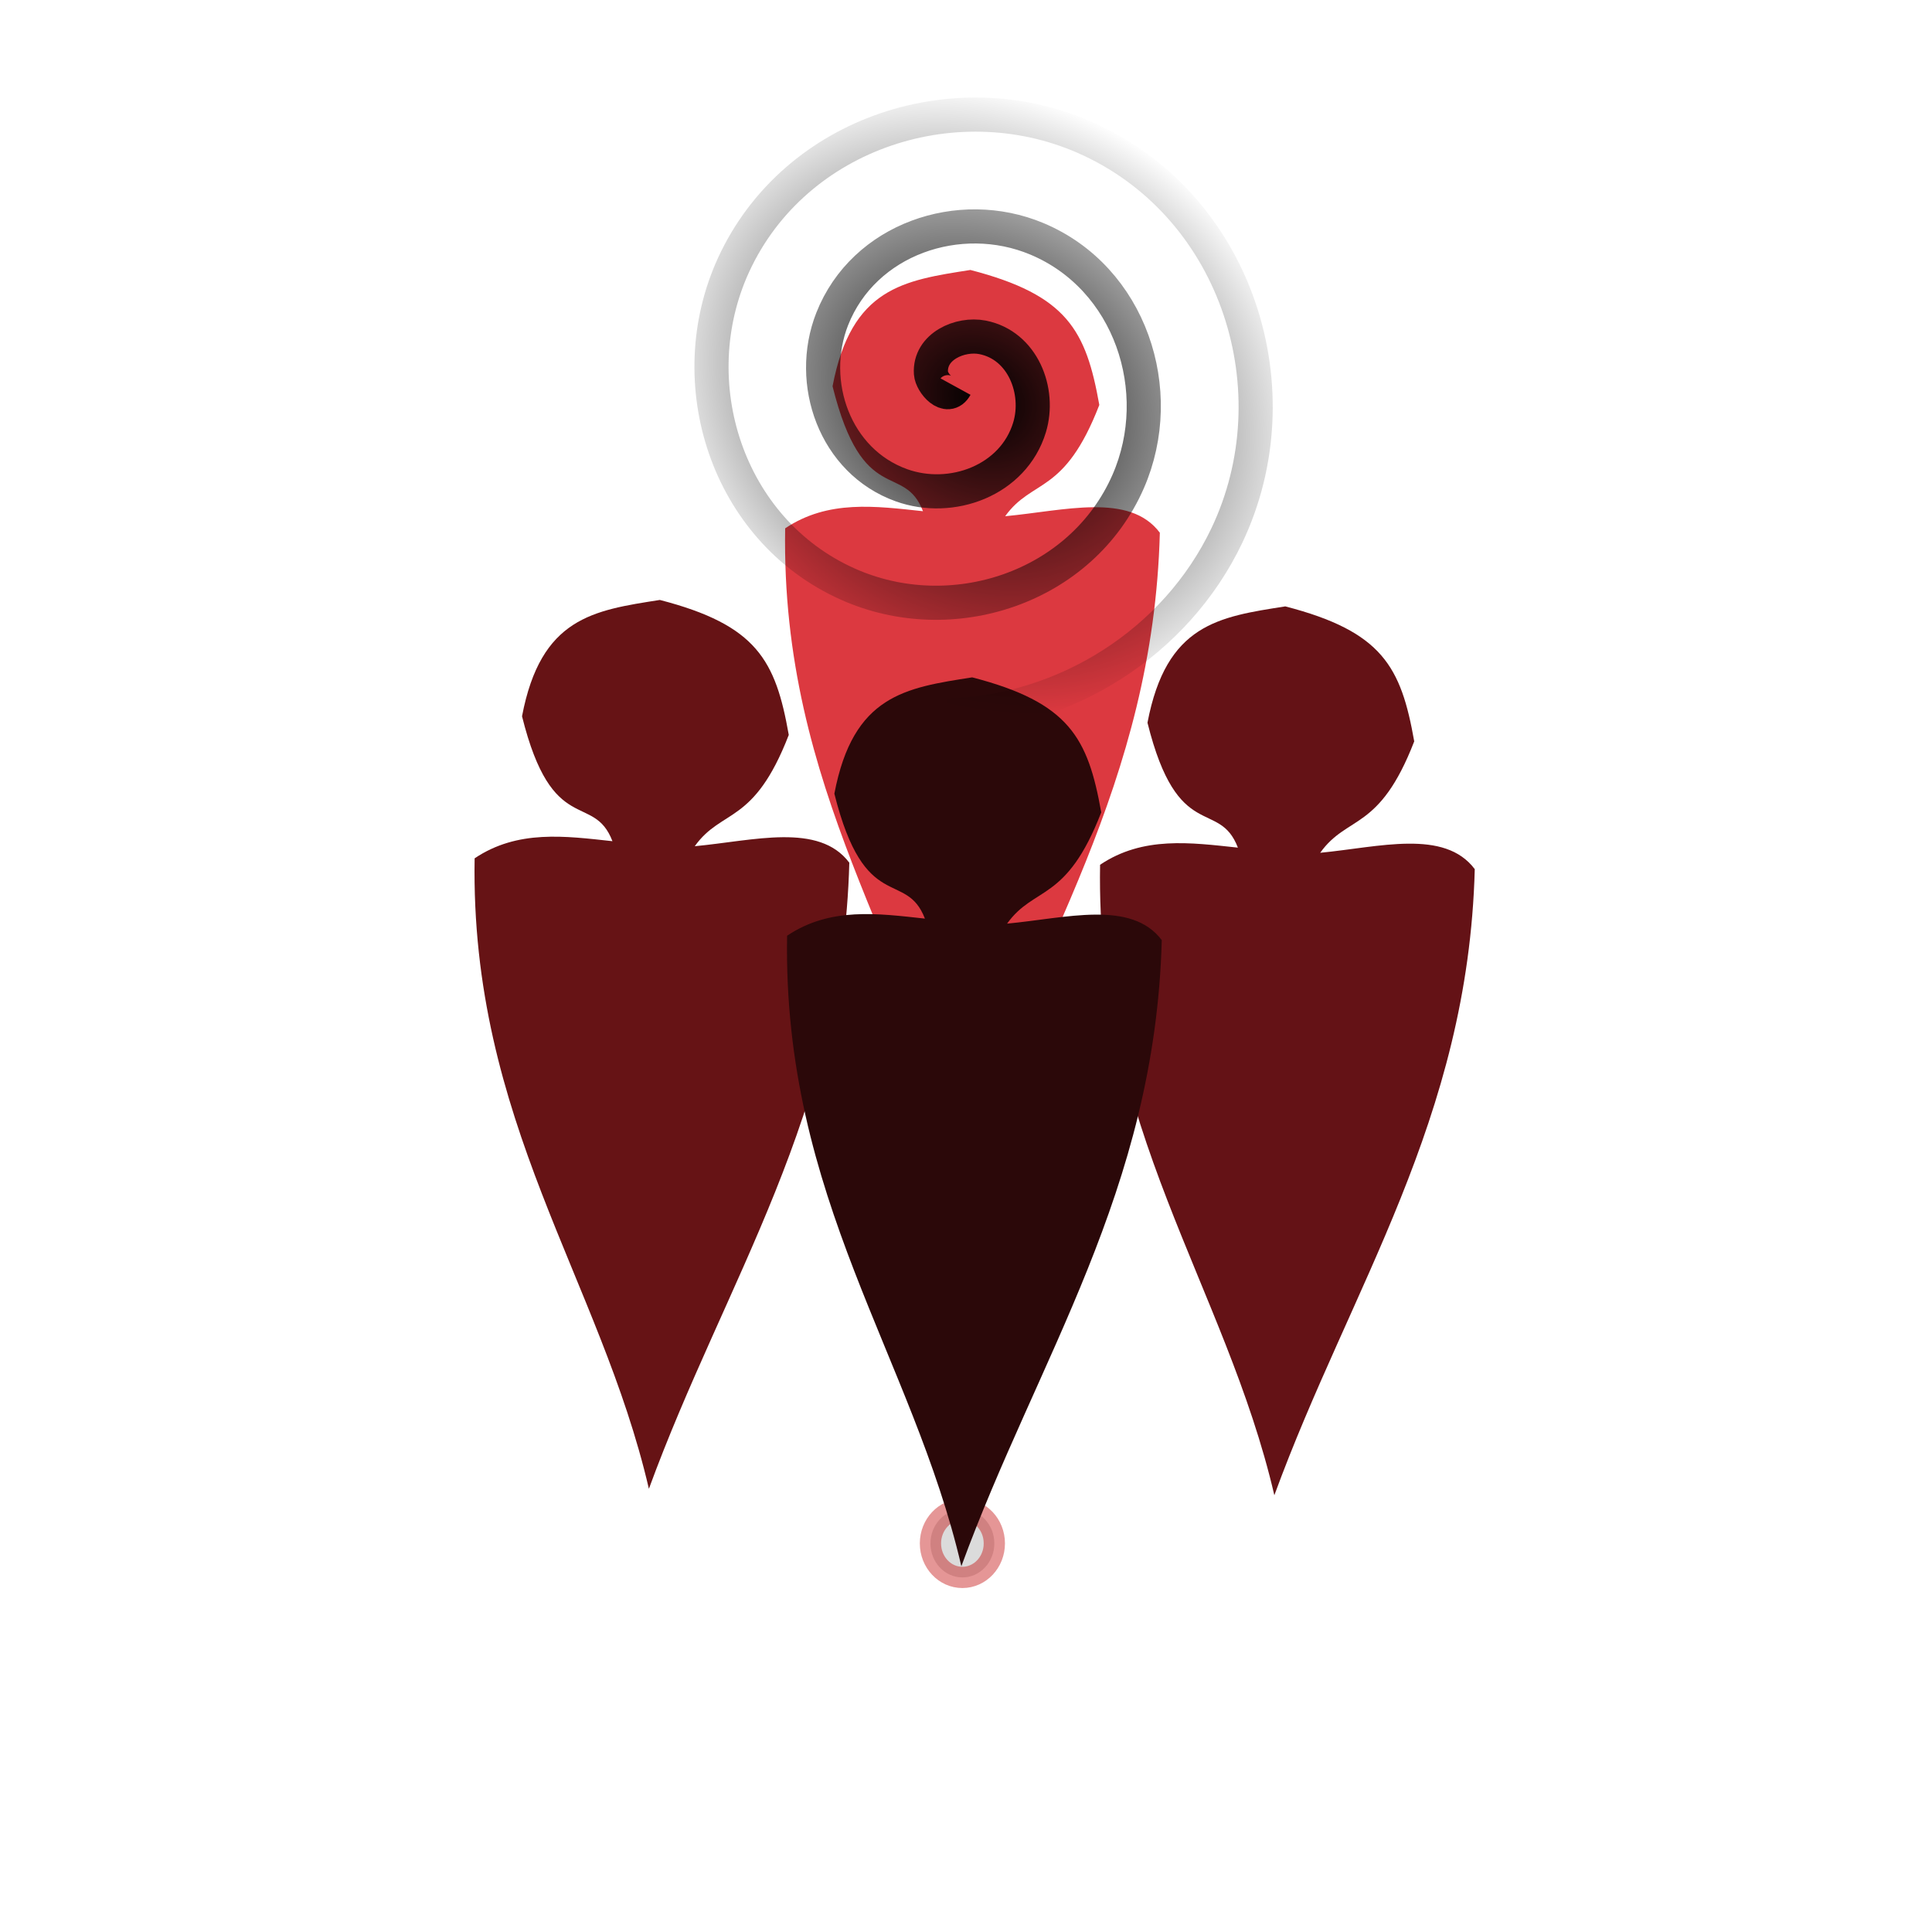
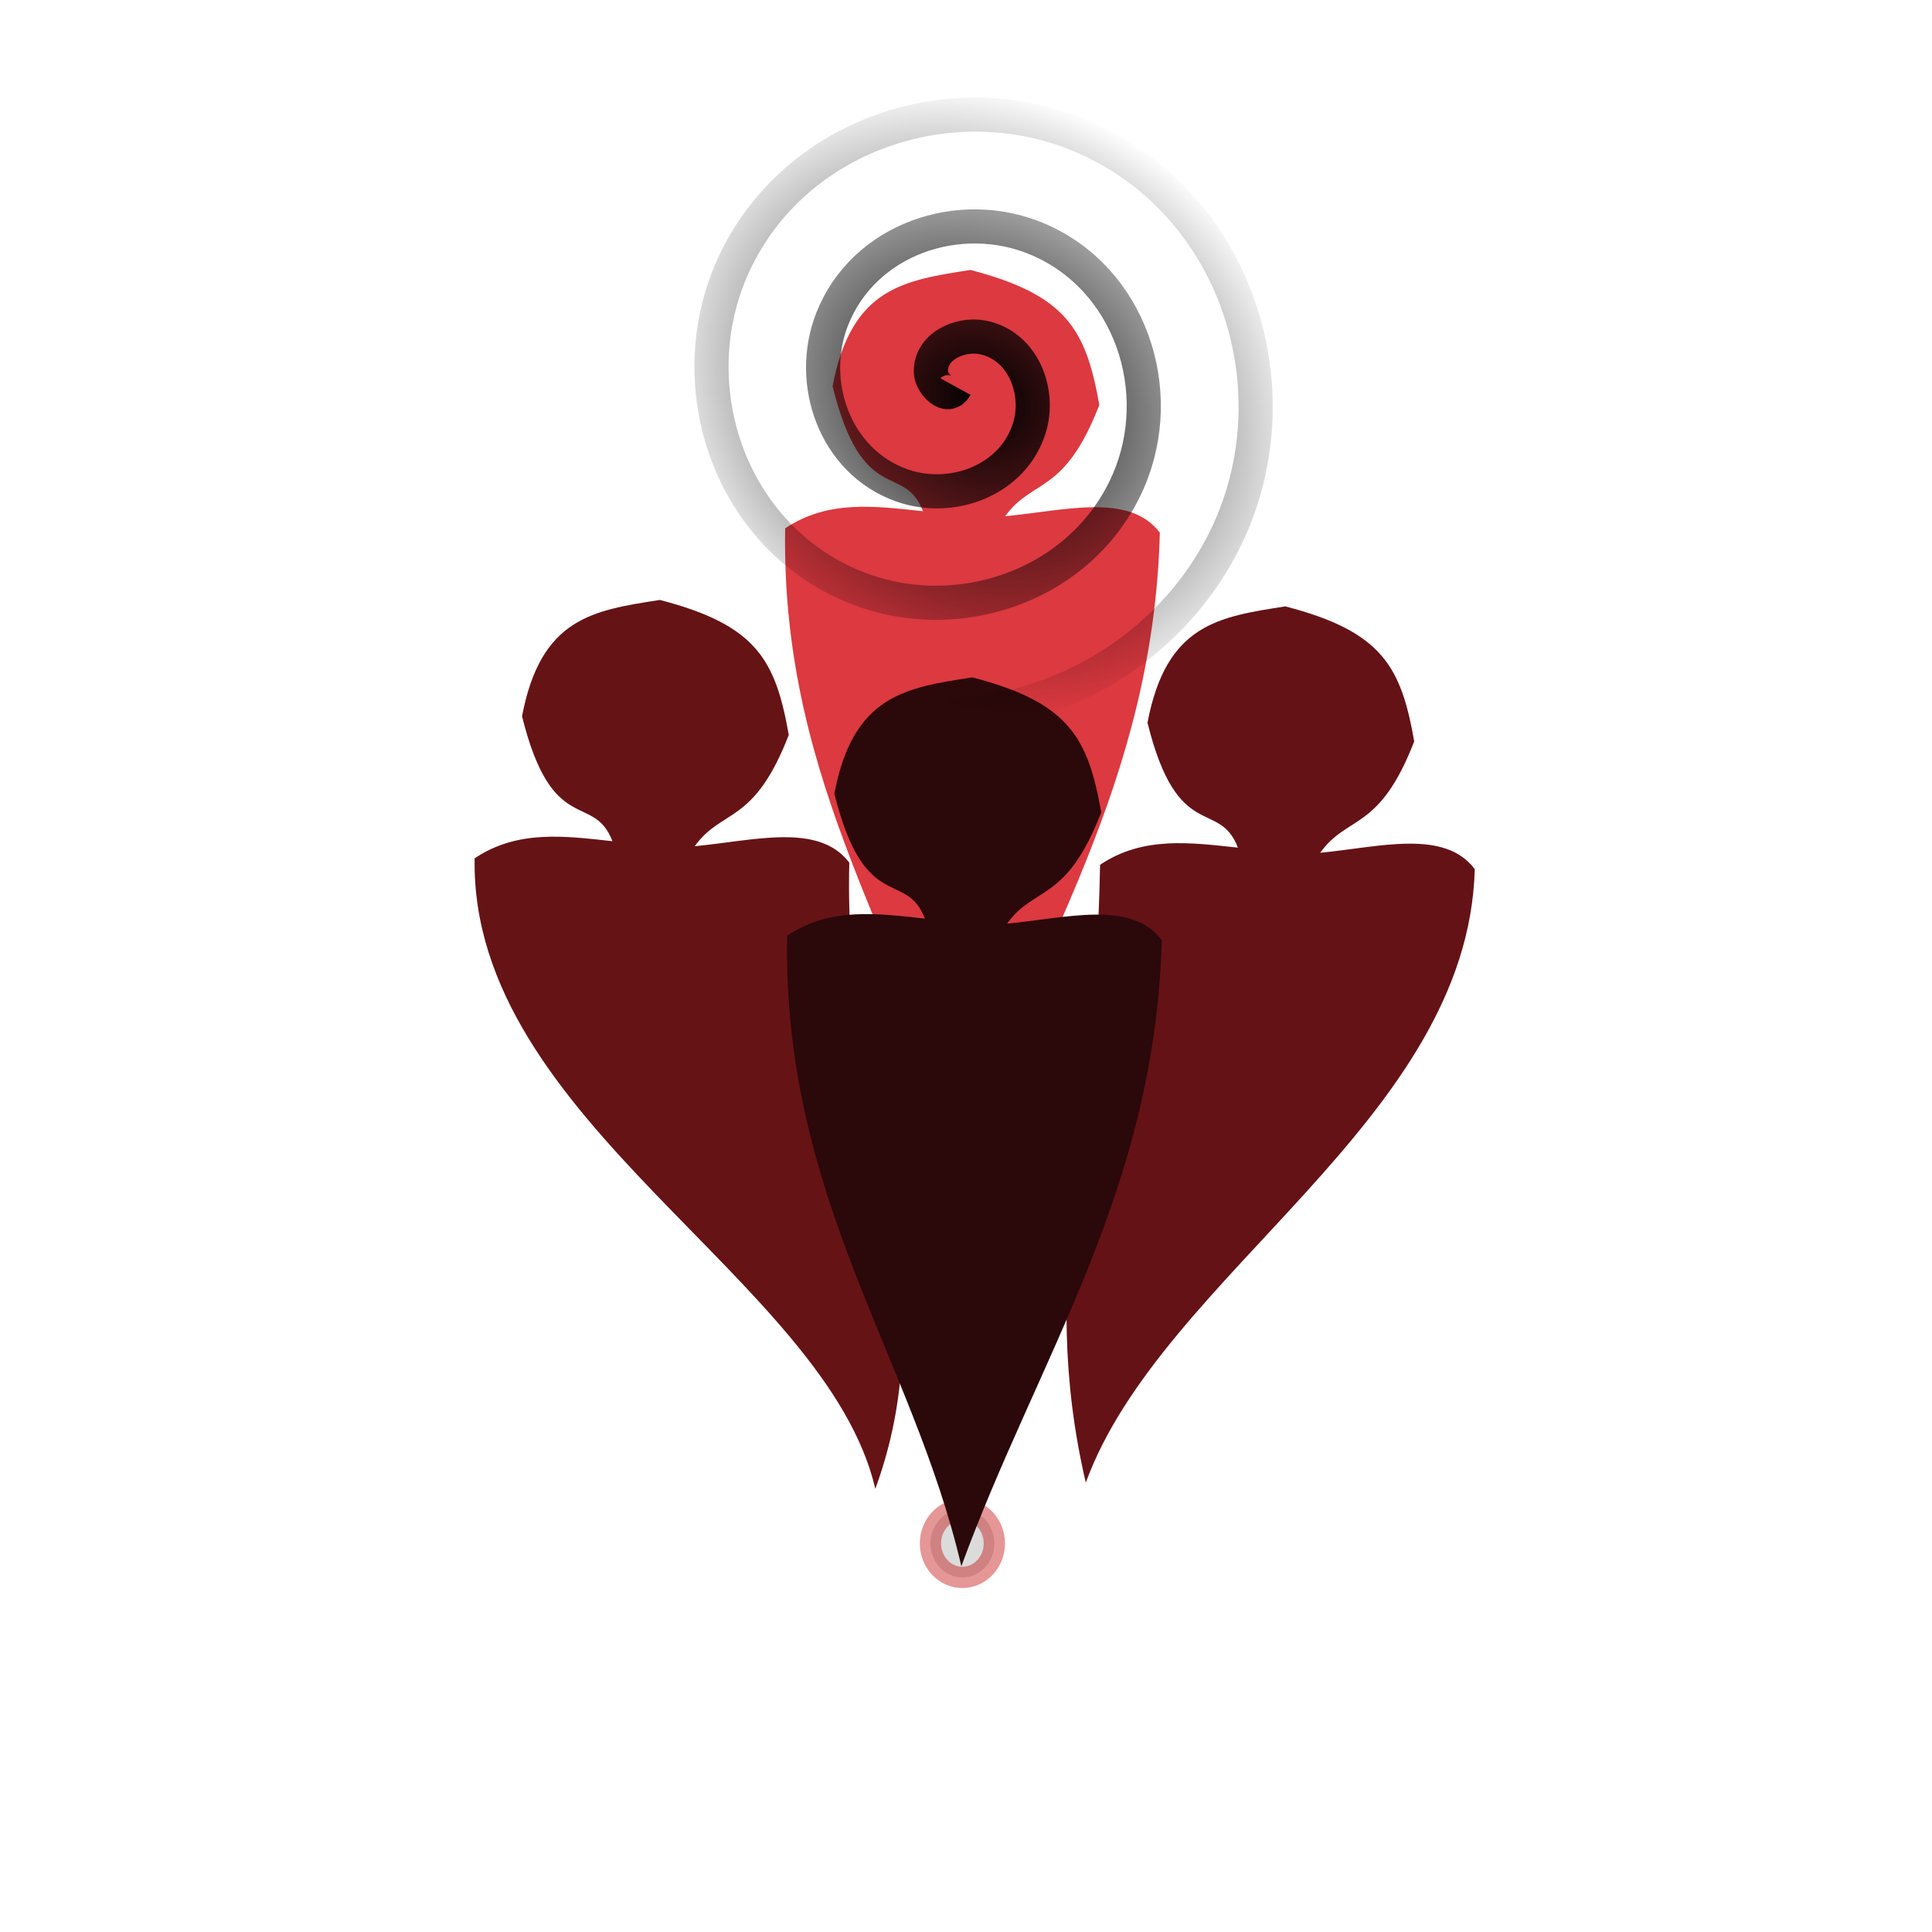
<svg xmlns="http://www.w3.org/2000/svg" xmlns:xlink="http://www.w3.org/1999/xlink" width="15mm" height="15mm" viewBox="0 0 15 15" version="1.1" id="svg1">
  <defs id="defs1">
    <linearGradient id="linearGradient2">
      <stop style="stop-color:#000000;stop-opacity:1;" offset="0" id="stop2" />
      <stop style="stop-color:#000000;stop-opacity:0;" offset="1" id="stop3" />
    </linearGradient>
    <radialGradient xlink:href="#linearGradient2" id="radialGradient3" cx="7.737" cy="2.88" fx="7.737" fy="2.88" r="2.331" gradientTransform="matrix(1.17183,0.01350993,-0.01150075,0.997557,-1.296339,-0.09749067)" gradientUnits="userSpaceOnUse" />
  </defs>
  <g id="layer1">
    <ellipse style="fill:#000000;fill-opacity:0.143;stroke:#c00707;stroke-width:0.165;stroke-dasharray:none;stroke-opacity:0.421" id="path5" cx="7.472" cy="11.983" rx="0.248" ry="0.264" />
    <path style="fill:#dc3940;fill-opacity:1;stroke-width:0.118;stroke-linecap:square;stroke-linejoin:round" d="M 7.534,2.096 C 7.016,2.177 6.61,2.233 6.464,2.999 6.699,3.945 7.018,3.585 7.166,3.969 6.799,3.93 6.43,3.878 6.096,4.102 6.061,6.143 7.07,7.369 7.449,8.997 8.04,7.381 8.954,6.084 9.005,4.136 8.769,3.822 8.263,3.965 7.804,4.008 8.017,3.712 8.263,3.847 8.535,3.144 8.432,2.566 8.287,2.291 7.534,2.096 Z" id="path1" />
-     <path style="fill:#661315;fill-opacity:1;stroke-width:0.118;stroke-linecap:square;stroke-linejoin:round" d="M 5.123,4.658 C 4.605,4.739 4.199,4.795 4.053,5.561 4.288,6.507 4.608,6.147 4.755,6.531 4.388,6.491 4.019,6.44 3.685,6.664 3.65,8.705 4.66,9.931 5.038,11.559 5.629,9.943 6.543,8.646 6.594,6.698 6.358,6.384 5.852,6.527 5.394,6.57 5.606,6.274 5.852,6.409 6.124,5.706 6.022,5.128 5.877,4.853 5.123,4.658 Z" id="path1-7-5" />
-     <path style="fill:#641216;fill-opacity:1;stroke-width:0.118;stroke-linecap:square;stroke-linejoin:round" d="M 9.979,4.708 C 9.461,4.789 9.055,4.845 8.909,5.611 9.144,6.557 9.464,6.197 9.611,6.581 9.244,6.542 8.875,6.49 8.541,6.714 8.506,8.755 9.515,9.981 9.894,11.609 10.485,9.993 11.399,8.696 11.45,6.748 11.214,6.434 10.708,6.577 10.25,6.621 10.462,6.324 10.708,6.459 10.98,5.756 10.878,5.178 10.733,4.903 9.979,4.708 Z" id="path1-7-4" />
+     <path style="fill:#661315;fill-opacity:1;stroke-width:0.118;stroke-linecap:square;stroke-linejoin:round" d="M 5.123,4.658 C 4.605,4.739 4.199,4.795 4.053,5.561 4.288,6.507 4.608,6.147 4.755,6.531 4.388,6.491 4.019,6.44 3.685,6.664 3.65,8.705 6.417,9.931 6.796,11.559 7.387,9.943 6.543,8.646 6.594,6.698 6.358,6.384 5.852,6.527 5.394,6.57 5.606,6.274 5.852,6.409 6.124,5.706 6.022,5.128 5.877,4.853 5.123,4.658 Z" id="path1-7-5" />
+     <path style="fill:#641216;fill-opacity:1;stroke-width:0.118;stroke-linecap:square;stroke-linejoin:round" d="M 9.979,4.708 C 9.461,4.789 9.055,4.845 8.909,5.611 9.144,6.557 9.464,6.197 9.611,6.581 9.244,6.542 8.875,6.49 8.541,6.714 8.506,8.755 8.051,9.884 8.43,11.511 9.02,9.895 11.399,8.696 11.45,6.748 11.214,6.434 10.708,6.577 10.25,6.621 10.462,6.324 10.708,6.459 10.98,5.756 10.878,5.178 10.733,4.903 9.979,4.708 Z" id="path1-7-4" />
    <path style="fill:#2b0809;fill-opacity:1;stroke-width:0.118;stroke-linecap:square;stroke-linejoin:round" d="M 7.548,5.259 C 7.03,5.34 6.624,5.396 6.478,6.162 6.714,7.108 7.033,6.748 7.181,7.132 6.814,7.092 6.445,7.041 6.111,7.265 6.076,9.306 7.085,10.532 7.464,12.16 8.055,10.544 8.968,9.247 9.02,7.299 8.783,6.985 8.278,7.128 7.819,7.171 8.031,6.875 8.278,7.01 8.55,6.307 8.447,5.729 8.302,5.454 7.548,5.259 Z" id="path1-7" />
    <path style="fill:none;fill-rule:evenodd;stroke:url(#radialGradient3);stroke-width:0.265" id="path2" d="M 7.519,2.905 C 7.529,3.036 7.348,2.983 7.302,2.922 7.177,2.755 7.322,2.536 7.486,2.47 7.781,2.351 8.09,2.573 8.173,2.856 8.294,3.271 7.987,3.681 7.585,3.776 7.05,3.903 6.537,3.507 6.43,2.988 6.296,2.333 6.782,1.716 7.421,1.599 8.194,1.457 8.917,2.033 9.044,2.79 9.193,3.682 8.526,4.511 7.651,4.647 6.64,4.805 5.706,4.047 5.559,3.053 5.393,1.924 6.242,0.883 7.355,0.728 8.603,0.553 9.75,1.493 9.915,2.724 10.037,3.636 9.614,4.555 8.862,5.078" transform="rotate(33.08511,7.306183,2.784761)" />
  </g>
</svg>
